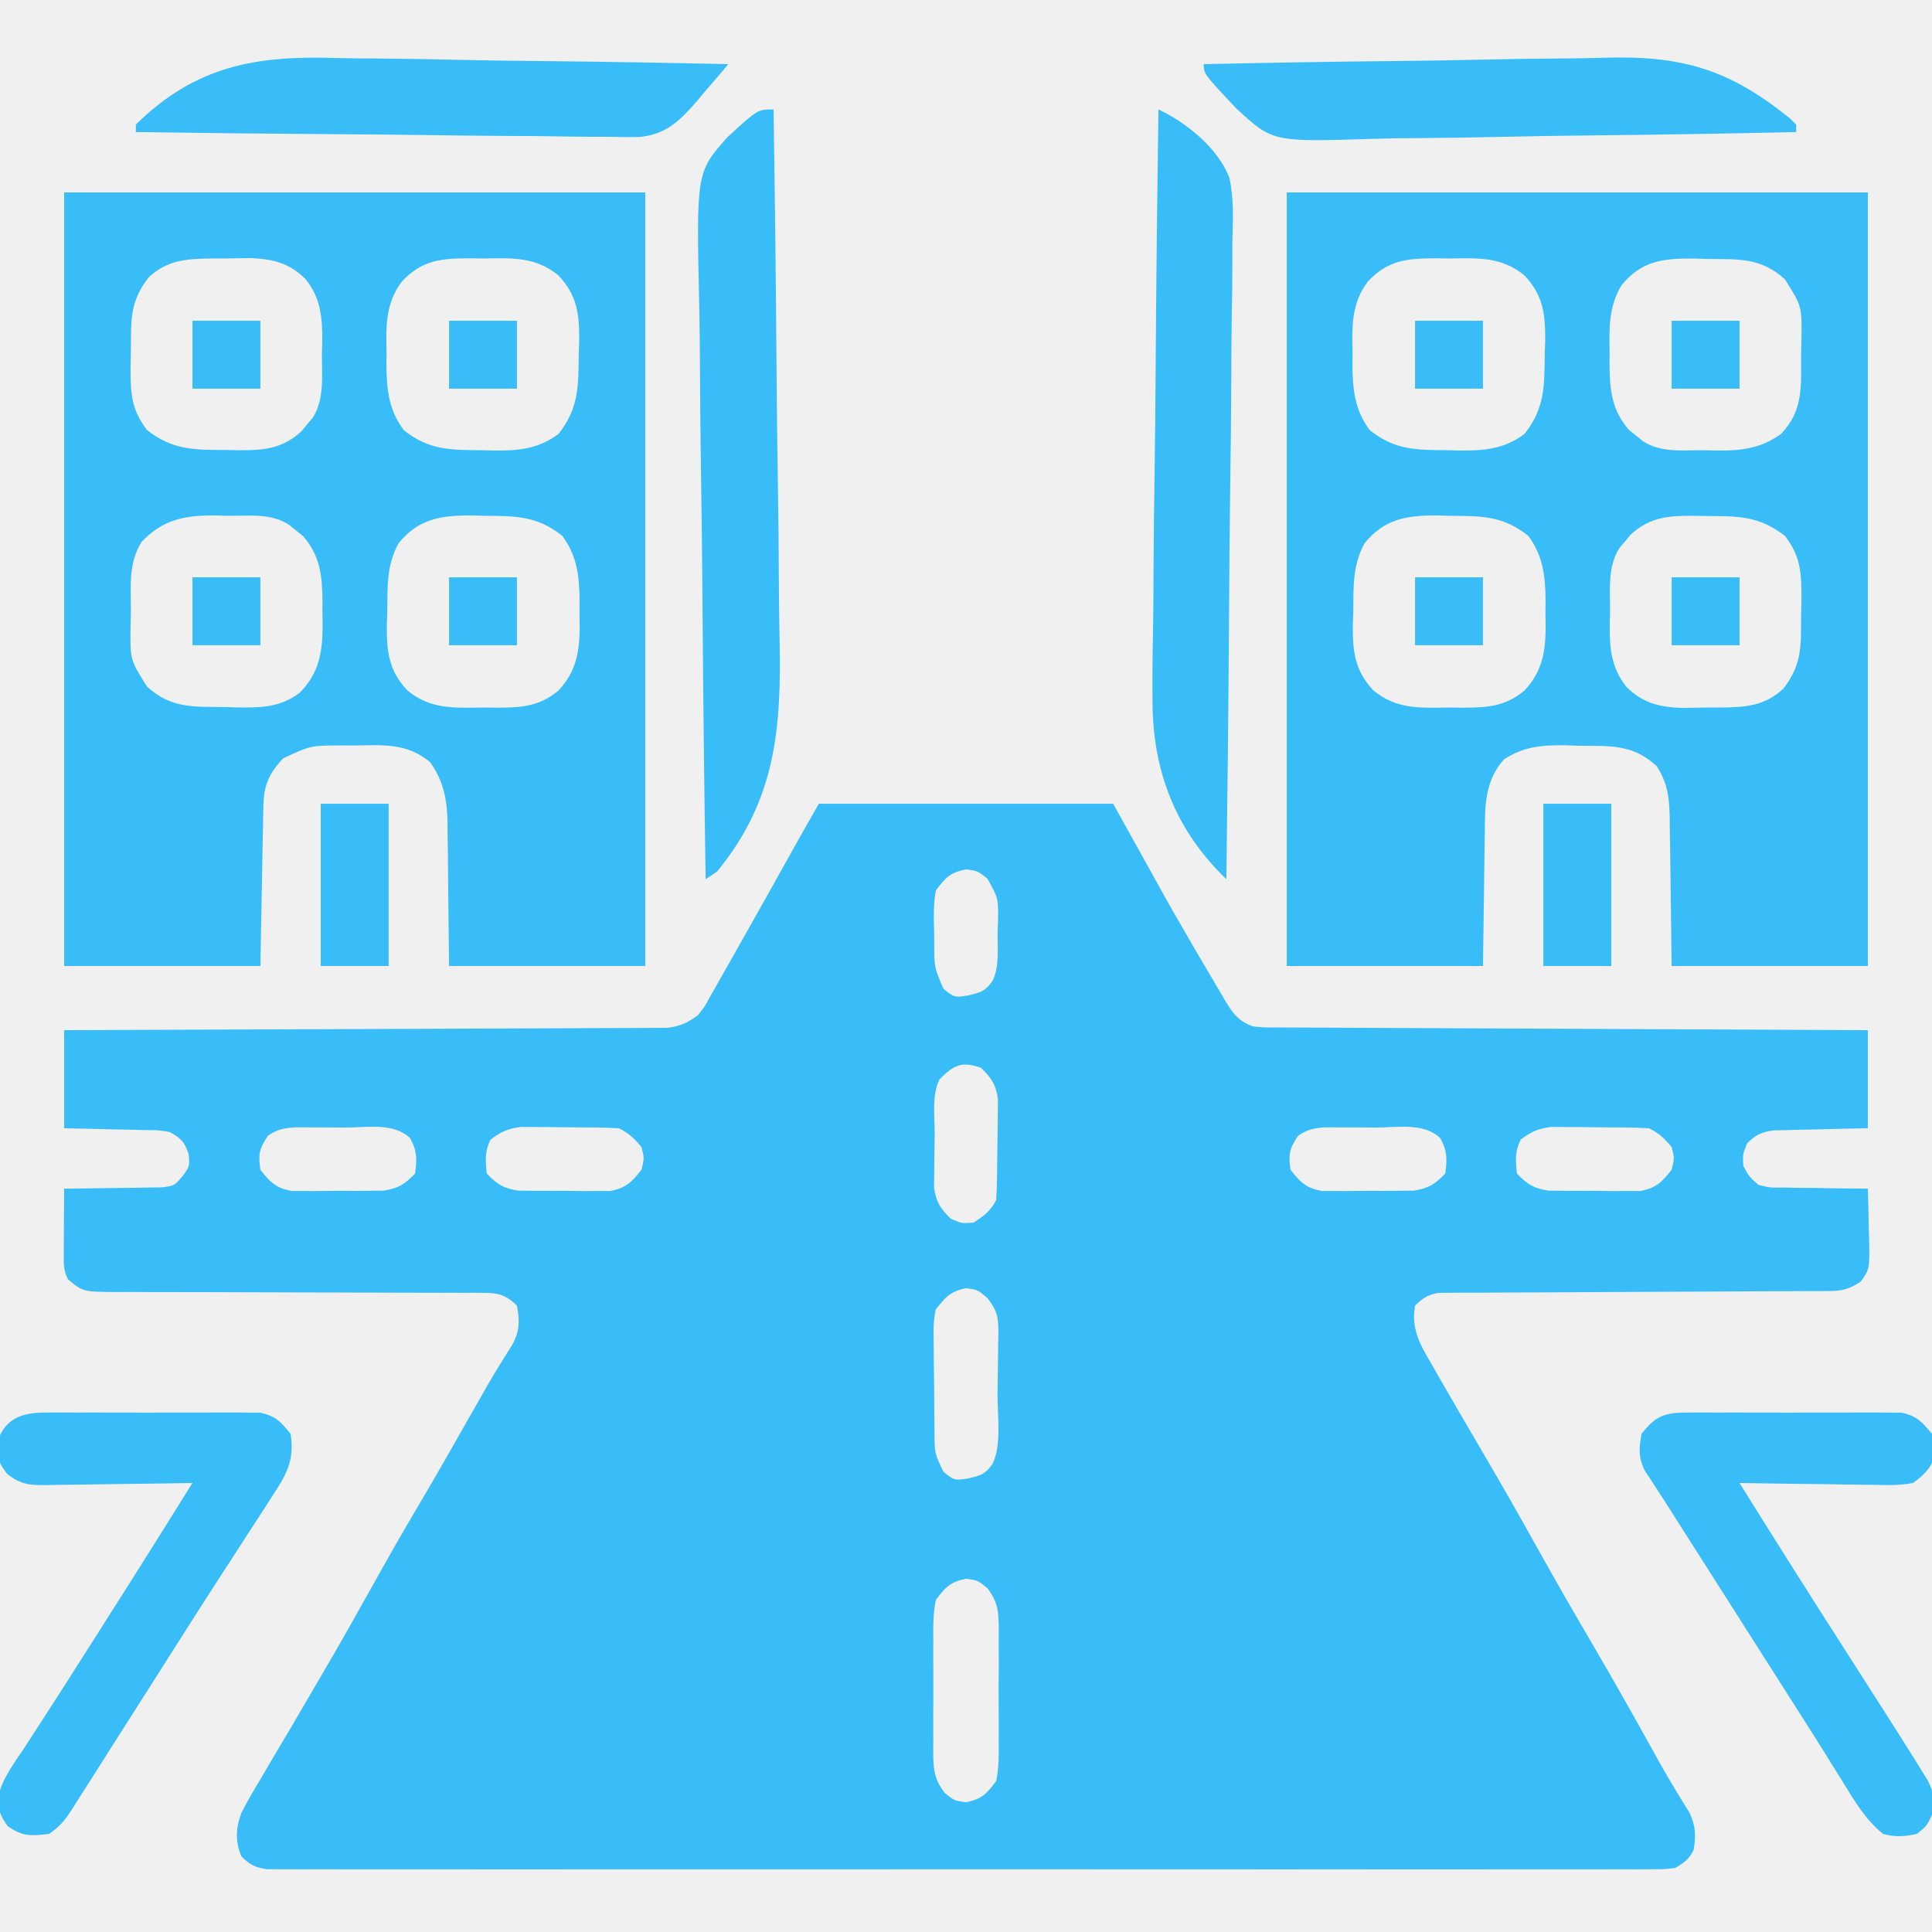
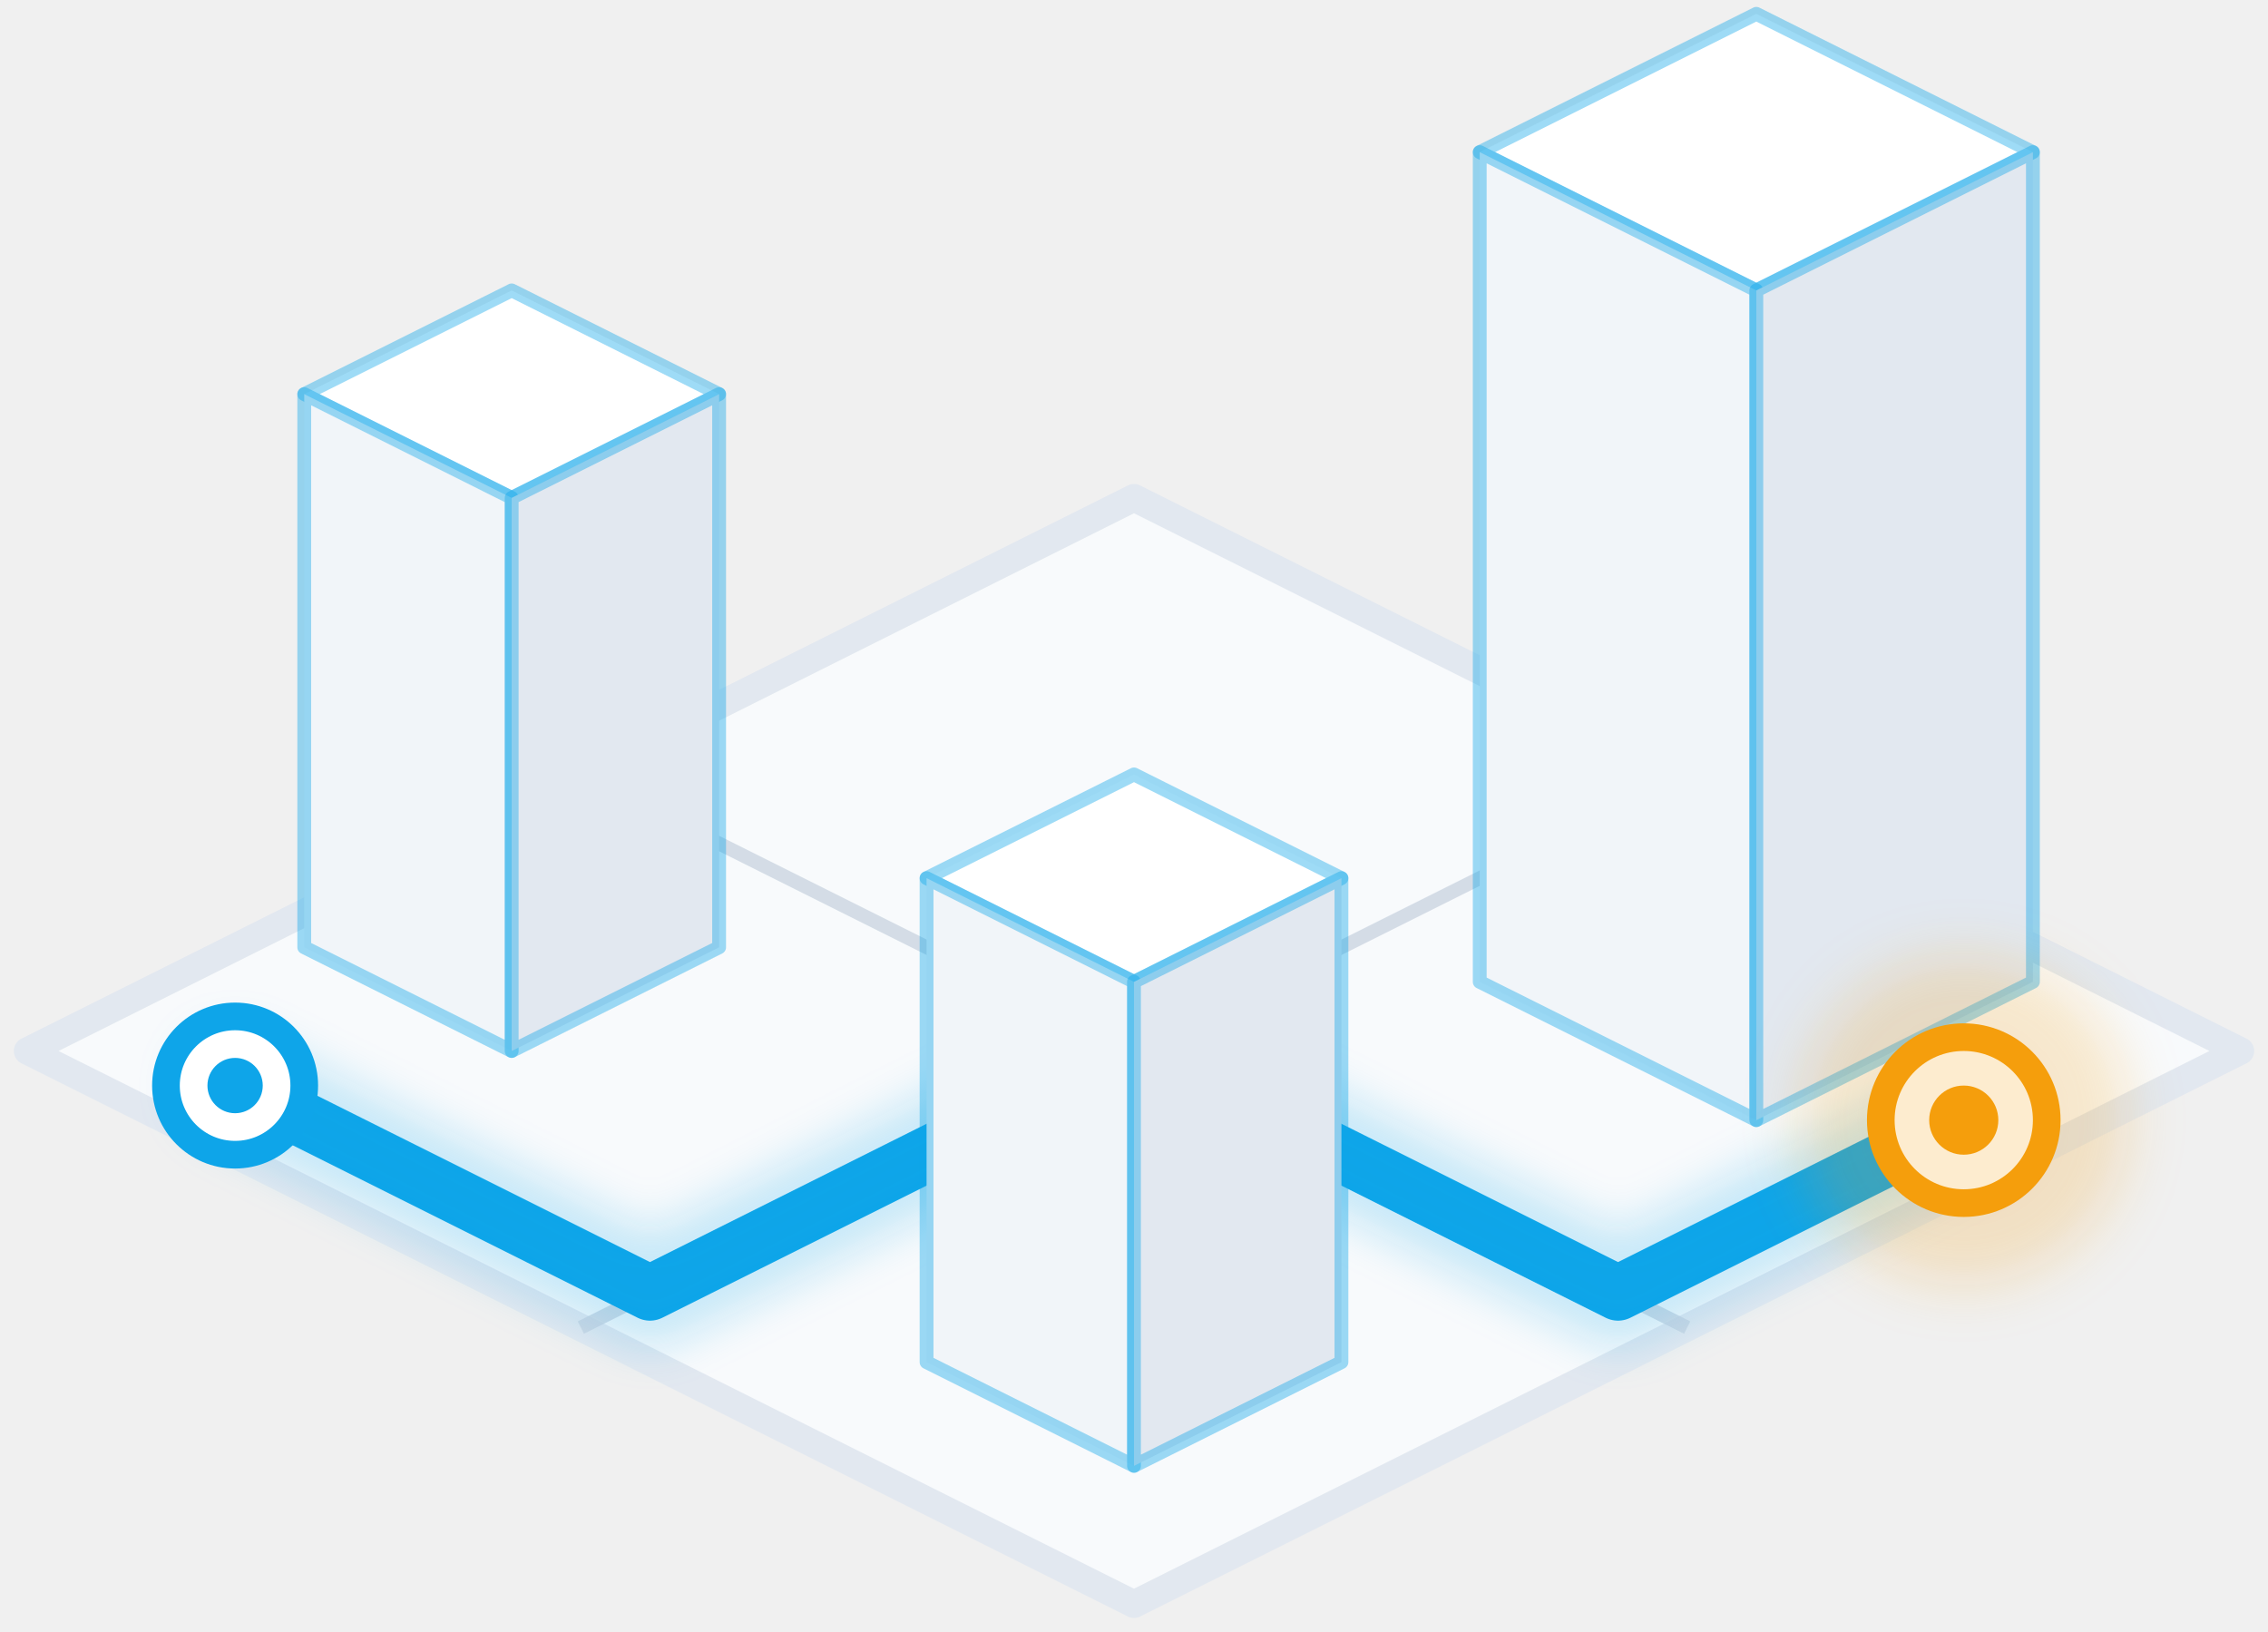
- <svg xmlns="http://www.w3.org/2000/svg" version="1.1" width="512" height="512" viewBox="0 0 512 512">
-   <path d="M0 0 C25.74 0 51.48 0 78 0 C85.425 13.365 85.425 13.365 93 27 C99.928 39.042 99.928 39.042 107 51 C107.376 51.635 107.752 52.269 108.139 52.923 C110.099 56.08 111.526 57.696 115 59 C118.133 59.311 118.133 59.311 121.669 59.278 C122.338 59.284 123.007 59.29 123.697 59.296 C125.937 59.313 128.177 59.316 130.417 59.319 C132.023 59.328 133.63 59.338 135.236 59.349 C139.598 59.377 143.959 59.392 148.32 59.405 C152.878 59.42 157.435 59.447 161.993 59.473 C170.624 59.52 179.255 59.556 187.885 59.589 C197.711 59.628 207.537 59.677 217.363 59.727 C237.575 59.831 257.788 59.92 278 60 C278 68.58 278 77.16 278 86 C276.025 86.037 274.05 86.075 272.016 86.113 C269.427 86.179 266.839 86.245 264.25 86.312 C262.948 86.335 261.646 86.358 260.305 86.381 C259.054 86.416 257.804 86.452 256.516 86.488 C255.364 86.514 254.211 86.541 253.024 86.568 C249.735 87.038 248.336 87.675 246 90 C244.829 92.86 244.829 92.86 245 96 C246.498 98.776 246.498 98.776 249 101 C252.175 101.777 252.175 101.777 255.734 101.707 C257.03 101.736 258.325 101.765 259.66 101.795 C261.023 101.801 262.387 101.807 263.75 101.812 C265.129 101.836 266.508 101.861 267.887 101.889 C271.258 101.948 274.628 101.984 278 102 C278.116 105.583 278.187 109.166 278.25 112.75 C278.284 113.766 278.317 114.782 278.352 115.828 C278.451 123.37 278.451 123.37 276.109 126.641 C272.995 128.648 271.286 129.126 267.61 129.138 C266.688 129.143 265.765 129.149 264.815 129.155 C263.292 129.156 263.292 129.156 261.739 129.158 C260.672 129.163 259.605 129.168 258.506 129.173 C256.184 129.184 253.862 129.192 251.539 129.199 C247.867 129.211 244.194 129.23 240.521 129.252 C230.077 129.314 219.633 129.368 209.189 129.401 C202.806 129.422 196.424 129.458 190.042 129.502 C187.606 129.516 185.169 129.525 182.733 129.528 C179.329 129.533 175.925 129.556 172.52 129.583 C171.509 129.58 170.498 129.577 169.456 129.574 C168.528 129.585 167.6 129.597 166.644 129.608 C165.436 129.613 165.436 129.613 164.205 129.618 C161.415 130.101 160.033 131.051 158 133 C156.895 139.414 159.495 143.599 162.625 148.938 C163.116 149.802 163.606 150.666 164.112 151.556 C165.724 154.381 167.359 157.192 169 160 C169.826 161.42 169.826 161.42 170.669 162.869 C172.971 166.824 175.278 170.776 177.594 174.722 C181.821 181.932 185.937 189.197 190 196.5 C195.131 205.72 200.392 214.855 205.735 223.954 C210.642 232.333 215.404 240.789 220.119 249.277 C220.656 250.243 221.193 251.208 221.746 252.203 C222.271 253.15 222.796 254.097 223.336 255.073 C224.512 257.141 225.723 259.189 226.959 261.222 C227.599 262.277 228.239 263.331 228.898 264.418 C229.487 265.367 230.075 266.316 230.681 267.294 C232.381 270.781 232.453 273.385 231.855 277.16 C230.673 279.704 229.406 280.554 227 282 C224.097 282.376 224.097 282.376 220.647 282.378 C218.674 282.389 218.674 282.389 216.661 282.401 C215.198 282.395 213.735 282.388 212.271 282.381 C210.72 282.384 209.168 282.389 207.617 282.395 C203.347 282.408 199.077 282.401 194.806 282.392 C190.204 282.385 185.601 282.396 180.998 282.404 C171.979 282.417 162.96 282.415 153.941 282.406 C146.612 282.399 139.284 282.398 131.956 282.401 C130.914 282.402 129.872 282.402 128.799 282.403 C126.682 282.404 124.566 282.405 122.45 282.406 C102.592 282.414 82.734 282.404 62.876 282.388 C45.826 282.375 28.776 282.377 11.727 282.391 C-8.059 282.407 -27.844 282.413 -47.63 282.404 C-49.739 282.403 -51.847 282.402 -53.956 282.401 C-54.993 282.401 -56.031 282.401 -57.1 282.4 C-64.422 282.397 -71.744 282.402 -79.066 282.409 C-87.985 282.417 -96.904 282.415 -105.824 282.399 C-110.377 282.391 -114.93 282.388 -119.484 282.398 C-123.649 282.407 -127.813 282.402 -131.978 282.386 C-133.488 282.383 -134.998 282.384 -136.508 282.392 C-138.554 282.401 -140.601 282.39 -142.647 282.378 C-143.785 282.377 -144.924 282.377 -146.097 282.376 C-149.32 281.959 -150.681 281.232 -153 279 C-154.753 275.046 -154.494 271.302 -152.98 267.312 C-151.412 264.273 -149.712 261.36 -147.938 258.438 C-147.301 257.348 -146.665 256.258 -146.01 255.135 C-144.026 251.744 -142.014 248.372 -140 245 C-138.233 241.985 -136.474 238.966 -134.716 235.946 C-133.568 233.975 -132.417 232.006 -131.262 230.039 C-126.998 222.764 -122.853 215.429 -118.75 208.062 C-114.578 200.573 -110.358 193.125 -105.977 185.756 C-101.114 177.555 -96.419 169.258 -91.708 160.969 C-90.731 159.254 -90.731 159.254 -89.734 157.504 C-89.106 156.4 -88.479 155.296 -87.832 154.159 C-85.672 150.434 -83.412 146.777 -81.101 143.144 C-79.223 139.488 -79.293 137.03 -80 133 C-82.794 130.288 -84.779 129.625 -88.623 129.621 C-89.547 129.613 -90.471 129.605 -91.423 129.597 C-92.429 129.603 -93.436 129.609 -94.472 129.615 C-96.071 129.607 -96.071 129.607 -97.701 129.599 C-100.015 129.589 -102.328 129.586 -104.642 129.589 C-108.302 129.594 -111.962 129.58 -115.623 129.561 C-123.394 129.524 -131.166 129.51 -138.938 129.5 C-147.939 129.488 -156.94 129.466 -165.941 129.42 C-169.549 129.406 -173.157 129.411 -176.765 129.415 C-178.976 129.406 -181.187 129.396 -183.398 129.385 C-184.905 129.394 -184.905 129.394 -186.442 129.403 C-195.052 129.327 -195.052 129.327 -199 126 C-200.252 123.495 -200.114 121.791 -200.098 118.992 C-200.094 118.006 -200.091 117.02 -200.088 116.004 C-200.08 114.971 -200.071 113.939 -200.062 112.875 C-200.058 111.835 -200.053 110.794 -200.049 109.723 C-200.037 107.148 -200.021 104.574 -200 102 C-198.714 101.994 -198.714 101.994 -197.401 101.988 C-194.21 101.961 -191.02 101.911 -187.83 101.847 C-186.45 101.824 -185.071 101.81 -183.692 101.804 C-181.706 101.795 -179.72 101.751 -177.734 101.707 C-176.54 101.691 -175.346 101.676 -174.116 101.659 C-170.831 101.253 -170.831 101.253 -168.579 98.651 C-166.733 96.067 -166.733 96.067 -167 92.875 C-168.179 89.487 -168.933 88.769 -172 87 C-175.092 86.497 -175.092 86.497 -178.516 86.488 C-180.391 86.435 -180.391 86.435 -182.305 86.381 C-183.607 86.358 -184.909 86.336 -186.25 86.312 C-187.567 86.278 -188.885 86.244 -190.242 86.209 C-193.494 86.126 -196.747 86.062 -200 86 C-200 77.42 -200 68.84 -200 60 C-197.969 59.994 -195.938 59.988 -193.846 59.982 C-174.731 59.926 -155.616 59.853 -136.501 59.764 C-126.674 59.719 -116.846 59.68 -107.018 59.654 C-98.453 59.631 -89.888 59.597 -81.323 59.551 C-76.787 59.527 -72.251 59.509 -67.716 59.502 C-63.447 59.496 -59.178 59.476 -54.909 59.446 C-53.342 59.437 -51.775 59.433 -50.208 59.435 C-48.068 59.437 -45.929 59.42 -43.789 59.399 C-41.993 59.392 -41.993 59.392 -40.161 59.385 C-36.675 58.96 -34.805 58.073 -32 56 C-30.299 53.86 -30.299 53.86 -28.941 51.336 C-28.397 50.39 -27.853 49.445 -27.292 48.47 C-26.722 47.449 -26.151 46.427 -25.562 45.375 C-24.66 43.793 -24.66 43.793 -23.739 42.18 C-21.812 38.794 -19.904 35.398 -18 32 C-16.704 29.699 -15.409 27.398 -14.113 25.098 C-11.235 19.975 -8.37 14.846 -5.517 9.709 C-3.698 6.461 -1.847 3.232 0 0 Z M31 23 C30.334 26.704 30.438 30.311 30.562 34.062 C30.568 35.056 30.574 36.049 30.58 37.072 C30.589 43.341 30.589 43.341 33 49 C35.886 51.356 35.886 51.356 39.5 50.812 C42.878 50.028 44.033 49.732 46 47 C47.931 43.138 47.315 38.437 47.375 34.188 C47.412 33.189 47.45 32.191 47.488 31.162 C47.581 25.072 47.581 25.072 44.664 19.84 C42.108 17.82 42.108 17.82 39 17.375 C34.794 18.251 33.566 19.542 31 23 Z M32 73 C29.859 77.281 30.732 82.941 30.705 87.694 C30.688 89.794 30.644 91.894 30.6 93.994 C30.589 95.336 30.581 96.678 30.574 98.02 C30.56 99.237 30.545 100.455 30.53 101.71 C31.089 105.626 32.21 107.245 35 110 C37.897 111.247 37.897 111.247 41 111 C43.747 109.23 45.531 107.937 47 105 C47.258 100.772 47.271 96.541 47.295 92.306 C47.312 90.206 47.356 88.106 47.4 86.006 C47.411 84.664 47.419 83.322 47.426 81.98 C47.44 80.763 47.455 79.545 47.47 78.29 C46.911 74.374 45.79 72.755 43 70 C37.877 68.147 35.762 69.238 32 73 Z M-146 88 C-148.345 91.518 -148.58 92.858 -148 97 C-145.379 100.341 -143.889 101.832 -139.666 102.631 C-138.425 102.63 -137.185 102.63 -135.906 102.629 C-134.903 102.633 -134.903 102.633 -133.879 102.636 C-132.47 102.635 -131.061 102.622 -129.653 102.597 C-127.506 102.563 -125.362 102.576 -123.215 102.596 C-121.841 102.589 -120.467 102.579 -119.094 102.566 C-117.853 102.556 -116.612 102.545 -115.334 102.533 C-111.417 101.907 -109.725 100.849 -107 98 C-106.459 94.216 -106.452 91.991 -108.312 88.625 C-112.669 84.43 -119.769 85.814 -125.397 85.815 C-127.427 85.813 -129.456 85.794 -131.486 85.775 C-132.768 85.773 -134.05 85.772 -135.371 85.77 C-137.133 85.763 -137.133 85.763 -138.931 85.757 C-141.925 85.994 -143.547 86.318 -146 88 Z M-87 89 C-88.564 92.129 -88.356 94.556 -88 98 C-85.283 100.862 -83.585 101.906 -79.666 102.533 C-78.425 102.544 -77.185 102.555 -75.906 102.566 C-75.237 102.573 -74.568 102.579 -73.879 102.585 C-72.47 102.592 -71.061 102.589 -69.653 102.576 C-67.505 102.563 -65.362 102.597 -63.215 102.635 C-61.841 102.636 -60.467 102.634 -59.094 102.629 C-57.853 102.63 -56.612 102.63 -55.334 102.631 C-51.112 101.832 -49.629 100.333 -47 97 C-46.25 93.957 -46.25 93.957 -47 91 C-48.867 88.697 -50.356 87.322 -53 86 C-57.086 85.766 -61.174 85.772 -65.266 85.76 C-67.295 85.75 -69.322 85.719 -71.35 85.688 C-72.633 85.682 -73.916 85.677 -75.238 85.672 C-76.414 85.663 -77.59 85.653 -78.802 85.644 C-82.32 86.036 -84.187 86.891 -87 89 Z M127 88 C124.655 91.518 124.42 92.858 125 97 C127.621 100.341 129.111 101.832 133.334 102.631 C134.575 102.63 135.815 102.63 137.094 102.629 C138.097 102.633 138.097 102.633 139.121 102.636 C140.53 102.635 141.939 102.622 143.347 102.597 C145.494 102.563 147.638 102.576 149.785 102.596 C151.159 102.589 152.533 102.579 153.906 102.566 C155.147 102.556 156.388 102.545 157.666 102.533 C161.583 101.907 163.275 100.849 166 98 C166.541 94.216 166.548 91.991 164.688 88.625 C160.331 84.43 153.231 85.814 147.603 85.815 C145.573 85.813 143.544 85.794 141.514 85.775 C140.232 85.773 138.95 85.772 137.629 85.77 C135.867 85.763 135.867 85.763 134.069 85.757 C131.075 85.994 129.453 86.318 127 88 Z M186 89 C184.436 92.129 184.644 94.556 185 98 C187.717 100.862 189.415 101.906 193.334 102.533 C194.575 102.544 195.815 102.555 197.094 102.566 C197.763 102.573 198.432 102.579 199.121 102.585 C200.53 102.592 201.939 102.589 203.347 102.576 C205.495 102.563 207.638 102.597 209.785 102.635 C211.159 102.636 212.533 102.634 213.906 102.629 C215.147 102.63 216.388 102.63 217.666 102.631 C221.888 101.832 223.371 100.333 226 97 C226.75 93.957 226.75 93.957 226 91 C224.133 88.697 222.644 87.322 220 86 C215.914 85.766 211.826 85.772 207.734 85.76 C205.705 85.75 203.678 85.719 201.65 85.688 C200.367 85.682 199.084 85.677 197.762 85.672 C196.586 85.663 195.41 85.653 194.198 85.644 C190.68 86.036 188.813 86.891 186 89 Z M31 134 C30.309 136.97 30.369 139.842 30.441 142.879 C30.444 143.728 30.446 144.577 30.448 145.452 C30.458 147.241 30.48 149.031 30.513 150.82 C30.562 153.557 30.574 156.292 30.58 159.029 C30.594 160.771 30.61 162.512 30.629 164.254 C30.634 165.071 30.64 165.887 30.645 166.729 C30.696 172.2 30.696 172.2 33 177 C35.886 179.356 35.886 179.356 39.5 178.812 C42.878 178.028 44.033 177.732 46 175 C48.52 169.96 47.313 162.071 47.35 156.461 C47.367 154.617 47.394 152.773 47.432 150.93 C47.487 148.269 47.509 145.61 47.523 142.949 C47.546 142.128 47.569 141.307 47.592 140.461 C47.576 136.154 47.386 134.498 44.655 130.98 C42.131 128.807 42.131 128.807 39 128.375 C34.875 129.234 33.58 130.685 31 134 Z M31 211 C30.256 214.603 30.299 218.144 30.336 221.812 C30.331 222.859 30.326 223.905 30.321 224.984 C30.318 227.193 30.327 229.402 30.348 231.61 C30.375 234.989 30.348 238.364 30.316 241.742 C30.32 243.891 30.326 246.039 30.336 248.188 C30.326 249.196 30.316 250.204 30.305 251.243 C30.384 255.971 30.449 258.266 33.354 262.137 C35.89 264.184 35.89 264.184 39 264.625 C43.195 263.751 44.424 262.432 47 259 C47.744 255.397 47.701 251.856 47.664 248.188 C47.671 246.618 47.671 246.618 47.679 245.016 C47.682 242.807 47.673 240.598 47.652 238.39 C47.625 235.011 47.652 231.636 47.684 228.258 C47.68 226.109 47.674 223.961 47.664 221.812 C47.679 220.3 47.679 220.3 47.695 218.757 C47.616 214.029 47.551 211.734 44.646 207.863 C42.11 205.816 42.11 205.816 39 205.375 C34.805 206.249 33.576 207.568 31 211 Z " fill="#38BDF8" transform="translate(217,213)" />
-   <path d="M0 0 C50.82 0 101.64 0 154 0 C154 67.65 154 135.3 154 205 C136.84 205 119.68 205 102 205 C101.688 181.875 101.688 181.875 101.612 174.605 C101.58 172.692 101.546 170.78 101.512 168.867 C101.505 167.883 101.499 166.899 101.493 165.885 C101.381 160.525 101.039 156.612 98 152 C91.636 146.113 85.576 146.724 77.312 146.625 C76.153 146.588 74.993 146.55 73.799 146.512 C67.535 146.448 62.894 146.801 57.575 150.236 C52.468 155.957 52.536 162.471 52.488 169.746 C52.472 170.643 52.455 171.541 52.438 172.465 C52.38 175.789 52.348 179.113 52.312 182.438 C52.209 189.883 52.106 197.329 52 205 C34.84 205 17.68 205 0 205 C0 137.35 0 69.7 0 0 Z M21.492 23.605 C17.119 29.448 17.283 35.443 17.438 42.5 C17.427 43.589 17.416 44.679 17.404 45.801 C17.463 52.276 18.043 57.691 22 63 C28.738 68.363 34.426 68.239 42.688 68.312 C44.284 68.356 44.284 68.356 45.912 68.4 C52.405 68.453 57.675 67.982 63 64 C68.453 57.149 68.27 51.222 68.375 42.812 C68.412 41.701 68.45 40.589 68.488 39.443 C68.564 32.374 67.994 27.259 63 22 C56.894 16.975 50.665 17.397 43 17.5 C41.85 17.485 40.7 17.469 39.516 17.453 C31.924 17.488 26.887 17.861 21.492 23.605 Z M88.646 24.705 C85.304 30.338 85.435 36.178 85.562 42.562 C85.555 43.565 85.548 44.567 85.541 45.6 C85.599 52.35 86.107 57.7 90.719 62.961 C91.307 63.428 91.894 63.894 92.5 64.375 C93.382 65.098 93.382 65.098 94.281 65.836 C99.103 69.101 105.107 68.263 110.688 68.312 C112.284 68.356 112.284 68.356 113.912 68.4 C120.476 68.453 125.568 67.892 131 64 C137.09 57.597 136.247 51.071 136.312 42.688 C136.342 41.464 136.371 40.24 136.4 38.979 C136.527 30.159 136.527 30.159 132 23 C125.542 17.172 119.642 17.725 111.312 17.625 C110.153 17.588 108.993 17.55 107.799 17.512 C99.756 17.429 93.848 18.156 88.646 24.705 Z M20.562 93.062 C17.386 99.034 17.708 104.559 17.625 111.188 C17.588 112.299 17.55 113.411 17.512 114.557 C17.436 121.626 18.006 126.741 23 132 C29.106 137.025 35.335 136.603 43 136.5 C44.15 136.515 45.3 136.531 46.484 136.547 C53.171 136.516 57.757 136.315 63 132 C68.709 125.921 68.738 119.502 68.562 111.5 C68.579 109.866 68.579 109.866 68.596 108.199 C68.537 101.724 67.957 96.309 64 91 C57.262 85.637 51.574 85.761 43.312 85.688 C41.716 85.644 41.716 85.644 40.088 85.6 C31.928 85.534 25.818 86.46 20.562 93.062 Z M91.137 90.684 C90.658 91.262 90.18 91.841 89.688 92.438 C88.951 93.302 88.951 93.302 88.199 94.184 C84.929 99.136 85.741 105.554 85.688 111.25 C85.658 112.262 85.629 113.274 85.6 114.316 C85.546 120.672 85.922 125.906 90 131 C94.226 135.217 98.379 136.299 104.258 136.594 C106.547 136.588 108.836 136.557 111.125 136.5 C112.279 136.503 113.432 136.505 114.621 136.508 C121.295 136.431 126.543 136.228 131.645 131.465 C136.728 124.817 136.248 120.049 136.312 111.812 C136.342 110.592 136.371 109.372 136.4 108.115 C136.449 101.196 136.32 96.539 132 91 C125.12 85.664 119.562 85.79 111.188 85.75 C110.107 85.729 109.026 85.709 107.912 85.688 C101.154 85.654 96.352 85.971 91.137 90.684 Z " fill="#38BDF8" transform="translate(341,51)" />
-   <path d="M0 0 C50.82 0 101.64 0 154 0 C154 67.65 154 135.3 154 205 C136.84 205 119.68 205 102 205 C101.75 182.5 101.75 182.5 101.702 175.443 C101.673 173.577 101.642 171.71 101.609 169.844 C101.608 168.415 101.608 168.415 101.606 166.958 C101.477 160.872 100.571 156.044 97 151 C90.949 145.899 84.579 146.43 76.938 146.562 C75.779 146.555 74.621 146.548 73.428 146.541 C65.275 146.574 65.275 146.574 58 150 C54.222 154.084 52.898 157.15 52.795 162.655 C52.774 163.609 52.754 164.563 52.734 165.546 C52.717 166.545 52.701 167.544 52.684 168.574 C52.665 169.495 52.646 170.416 52.627 171.365 C52.559 174.806 52.499 178.247 52.438 181.688 C52.293 189.381 52.149 197.074 52 205 C34.84 205 17.68 205 0 205 C0 137.35 0 69.7 0 0 Z M22.355 22.535 C17.272 29.183 17.752 33.951 17.688 42.188 C17.658 43.408 17.629 44.628 17.6 45.885 C17.551 52.804 17.68 57.461 22 63 C28.88 68.336 34.438 68.21 42.812 68.25 C44.434 68.281 44.434 68.281 46.088 68.312 C52.846 68.346 57.648 68.029 62.863 63.316 C63.581 62.448 63.581 62.448 64.312 61.562 C64.804 60.986 65.295 60.41 65.801 59.816 C69.071 54.864 68.259 48.446 68.312 42.75 C68.342 41.738 68.371 40.726 68.4 39.684 C68.454 33.328 68.078 28.094 64 23 C59.774 18.783 55.621 17.701 49.742 17.406 C47.453 17.412 45.164 17.443 42.875 17.5 C41.721 17.497 40.568 17.495 39.379 17.492 C32.705 17.569 27.457 17.772 22.355 22.535 Z M89.492 23.605 C85.119 29.448 85.283 35.443 85.438 42.5 C85.427 43.589 85.416 44.679 85.404 45.801 C85.463 52.276 86.043 57.691 90 63 C96.738 68.363 102.426 68.239 110.688 68.312 C112.284 68.356 112.284 68.356 113.912 68.4 C120.405 68.453 125.675 67.982 131 64 C136.453 57.149 136.27 51.222 136.375 42.812 C136.412 41.701 136.45 40.589 136.488 39.443 C136.564 32.374 135.994 27.259 131 22 C124.894 16.975 118.665 17.397 111 17.5 C109.85 17.485 108.7 17.469 107.516 17.453 C99.924 17.488 94.887 17.861 89.492 23.605 Z M20.562 92.562 C16.885 98.3 17.739 104.722 17.688 111.312 C17.658 112.536 17.629 113.76 17.6 115.021 C17.473 123.841 17.473 123.841 22 131 C28.458 136.828 34.358 136.275 42.688 136.375 C43.847 136.412 45.007 136.45 46.201 136.488 C52.397 136.552 57.355 136.414 62.423 132.586 C67.662 127.317 68.493 121.696 68.498 114.463 C68.468 112.965 68.468 112.965 68.438 111.438 C68.445 110.435 68.452 109.433 68.459 108.4 C68.401 101.65 67.893 96.3 63.281 91.039 C62.4 90.339 62.4 90.339 61.5 89.625 C60.618 88.902 60.618 88.902 59.719 88.164 C54.897 84.899 48.893 85.737 43.312 85.688 C41.716 85.644 41.716 85.644 40.088 85.6 C32.054 85.535 26.222 86.613 20.562 92.562 Z M88.562 93.062 C85.386 99.034 85.708 104.559 85.625 111.188 C85.588 112.299 85.55 113.411 85.512 114.557 C85.436 121.626 86.006 126.741 91 132 C97.106 137.025 103.335 136.603 111 136.5 C112.15 136.515 113.3 136.531 114.484 136.547 C121.171 136.516 125.757 136.315 131 132 C136.709 125.921 136.738 119.502 136.562 111.5 C136.579 109.866 136.579 109.866 136.596 108.199 C136.537 101.724 135.957 96.309 132 91 C125.262 85.637 119.574 85.761 111.312 85.688 C109.716 85.644 109.716 85.644 108.088 85.6 C99.928 85.534 93.818 86.46 88.562 93.062 Z " fill="#38BDF8" transform="translate(17,51)" />
-   <path d="M0 0 C0.646 -0.009 1.292 -0.018 1.958 -0.027 C4.083 -0.048 6.205 -0.034 8.33 -0.017 C9.813 -0.02 11.296 -0.025 12.779 -0.032 C15.883 -0.039 18.986 -0.028 22.089 -0.005 C26.061 0.024 30.031 0.007 34.003 -0.023 C37.064 -0.041 40.124 -0.035 43.185 -0.022 C44.649 -0.019 46.113 -0.023 47.577 -0.035 C49.627 -0.047 51.673 -0.028 53.723 0 C54.887 0.004 56.051 0.008 57.25 0.012 C61.32 0.843 62.821 2.421 65.361 5.647 C66.478 12.538 64.303 16.434 60.549 22.084 C60.05 22.866 59.552 23.647 59.038 24.453 C57.496 26.862 55.93 29.255 54.361 31.647 C53.464 33.038 52.568 34.43 51.674 35.823 C49.891 38.594 48.098 41.359 46.299 44.12 C43.014 49.169 39.78 54.25 36.549 59.334 C35.669 60.719 35.669 60.719 34.771 62.131 C32.967 64.969 31.164 67.808 29.361 70.647 C25.253 77.117 21.14 83.584 17.018 90.046 C15.387 92.606 13.765 95.171 12.143 97.737 C11.153 99.29 10.164 100.844 9.174 102.397 C8.728 103.106 8.283 103.816 7.823 104.547 C5.854 107.621 4.439 109.595 1.361 111.647 C-3.544 112.201 -5.538 112.403 -9.639 109.584 C-11.587 106.723 -12.229 105.212 -12.116 101.786 C-11.018 96.864 -7.755 92.734 -5.014 88.584 C-4.337 87.532 -3.659 86.479 -2.962 85.394 C-1.554 83.208 -0.141 81.026 1.279 78.848 C3.821 74.941 6.32 71.007 8.815 67.07 C10.543 64.344 12.277 61.622 14.014 58.901 C17.225 53.865 20.422 48.821 23.611 43.772 C24.046 43.084 24.481 42.397 24.928 41.689 C29.767 34.025 34.561 26.334 39.361 18.647 C38.796 18.658 38.231 18.669 37.649 18.681 C31.76 18.791 25.872 18.867 19.983 18.922 C17.786 18.947 15.589 18.981 13.392 19.024 C10.232 19.085 7.073 19.113 3.912 19.135 C2.932 19.161 1.951 19.187 0.941 19.213 C-3.783 19.215 -5.913 19.206 -9.757 16.245 C-11.568 13.744 -12.325 12.675 -12.264 9.647 C-12.277 9.008 -12.289 8.368 -12.303 7.709 C-10.349 1.641 -5.877 0.02 0 0 Z " fill="#38BDF8" transform="translate(11.63867,374.353)" />
-   <path d="M0 0 C0.646 -0.009 1.292 -0.018 1.958 -0.027 C4.083 -0.048 6.205 -0.034 8.33 -0.017 C9.813 -0.02 11.296 -0.025 12.779 -0.032 C15.883 -0.039 18.986 -0.028 22.089 -0.005 C26.061 0.024 30.031 0.007 34.003 -0.023 C37.064 -0.041 40.124 -0.035 43.185 -0.022 C44.649 -0.019 46.113 -0.023 47.577 -0.035 C49.627 -0.047 51.673 -0.028 53.723 0 C54.887 0.004 56.051 0.008 57.25 0.012 C61.282 0.835 62.786 2.512 65.361 5.647 C66.025 7.709 66.025 7.709 65.986 9.647 C66.006 10.606 66.006 10.606 66.025 11.584 C64.911 15.046 63.239 16.43 60.361 18.647 C56.839 19.34 53.389 19.229 49.811 19.135 C48.797 19.128 47.783 19.121 46.738 19.114 C43.508 19.086 40.279 19.023 37.049 18.959 C34.855 18.934 32.662 18.912 30.469 18.891 C25.099 18.836 19.73 18.752 14.361 18.647 C23.927 34.033 33.612 49.334 43.396 64.582 C46.6 69.578 49.795 74.58 52.986 79.584 C53.542 80.453 54.098 81.322 54.67 82.218 C56.244 84.688 57.806 87.165 59.361 89.647 C59.925 90.543 60.488 91.438 61.069 92.361 C61.614 93.244 62.159 94.128 62.721 95.038 C63.459 96.227 63.459 96.227 64.212 97.441 C65.921 100.72 66.068 103.045 65.361 106.647 C63.924 109.584 63.924 109.584 61.361 111.647 C58.214 112.369 55.473 112.539 52.361 111.647 C47.797 107.892 44.968 103.189 41.924 98.209 C40.861 96.498 39.797 94.787 38.732 93.077 C38.181 92.186 37.629 91.295 37.06 90.376 C34.237 85.84 31.36 81.339 28.486 76.834 C27.301 74.974 26.116 73.113 24.932 71.252 C24.342 70.326 23.752 69.4 23.144 68.445 C19.638 62.941 16.135 57.434 12.632 51.928 C9.604 47.17 6.575 42.412 3.545 37.655 C2.918 36.67 2.291 35.685 1.645 34.67 C0.452 32.798 -0.741 30.925 -1.934 29.053 C-3.005 27.37 -4.075 25.685 -5.142 23.999 C-6.125 22.454 -7.12 20.916 -8.128 19.387 C-8.581 18.69 -9.035 17.994 -9.502 17.276 C-9.901 16.673 -10.299 16.071 -10.71 15.45 C-12.508 11.958 -12.272 9.513 -11.639 5.647 C-8.051 1.091 -5.743 0.02 0 0 Z " fill="#38BDF8" transform="translate(446.6387,374.353)" />
-   <path d="M0 0 C7.413 3.474 15.841 10.307 18.805 18.123 C20.007 23.651 19.759 29.226 19.589 34.847 C19.585 36.701 19.588 38.556 19.596 40.41 C19.6 45.403 19.518 50.391 19.42 55.382 C19.331 60.614 19.324 65.845 19.307 71.077 C19.264 80.966 19.149 90.852 19.008 100.74 C18.851 112.005 18.775 123.27 18.705 134.535 C18.559 157.691 18.313 180.845 18 204 C4.941 191.408 -1.102 176.447 -1.553 158.644 C-1.655 151.468 -1.574 144.302 -1.42 137.128 C-1.331 132.29 -1.324 127.452 -1.307 122.614 C-1.264 113.494 -1.15 104.376 -1.008 95.258 C-0.851 84.858 -0.775 74.459 -0.705 64.059 C-0.559 42.705 -0.314 21.353 0 0 Z " fill="#38BDF8" transform="translate(307,29)" />
-   <path d="M0 0 C0.352 22.35 0.616 44.7 0.777 67.053 C0.854 77.434 0.959 87.814 1.132 98.195 C1.282 107.256 1.378 116.316 1.411 125.379 C1.431 130.166 1.475 134.95 1.586 139.736 C2.117 163.591 0.788 182.839 -15 202 C-16.485 202.99 -16.485 202.99 -18 204 C-18.375 179.765 -18.656 155.53 -18.829 131.293 C-18.911 120.037 -19.023 108.784 -19.207 97.529 C-19.367 87.714 -19.47 77.9 -19.505 68.084 C-19.526 62.89 -19.575 57.701 -19.692 52.509 C-20.47 16.665 -20.47 16.665 -12.264 7.391 C-4.235 0 -4.235 0 0 0 Z " fill="#38BDF8" transform="translate(205,29)" />
-   <path d="M0 0 C16.926 -0.376 33.85 -0.657 50.78 -0.829 C58.643 -0.911 66.504 -1.022 74.366 -1.207 C81.231 -1.368 88.094 -1.47 94.96 -1.505 C98.587 -1.526 102.207 -1.573 105.831 -1.692 C126.672 -2.347 139.137 1.29 155.296 14.329 C155.858 14.88 156.421 15.432 157 16 C157 16.66 157 17.32 157 18 C139.041 18.399 121.082 18.698 103.12 18.881 C94.777 18.968 86.438 19.087 78.097 19.282 C70.819 19.453 63.544 19.562 56.264 19.6 C52.415 19.622 48.572 19.672 44.725 19.797 C18.278 20.625 18.278 20.625 8.735 11.85 C0 2.576 0 2.576 0 0 Z " fill="#38BDF8" transform="translate(319,17)" />
-   <path d="M0 0 C3.663 0.102 7.326 0.11 10.99 0.128 C17.887 0.178 24.779 0.308 31.674 0.47 C39.541 0.651 47.408 0.737 55.277 0.817 C71.423 0.983 87.566 1.263 103.71 1.622 C102.402 3.213 101.082 4.793 99.721 6.338 C98.234 8.028 96.785 9.751 95.358 11.492 C90.778 16.675 87.289 20.235 80.072 20.945 C77.585 20.977 75.096 20.949 72.61 20.871 C71.229 20.868 69.848 20.87 68.467 20.876 C64.751 20.879 61.039 20.815 57.325 20.738 C53.43 20.668 49.536 20.662 45.641 20.649 C38.281 20.615 30.923 20.525 23.564 20.415 C15.18 20.291 6.795 20.231 -1.59 20.176 C-18.824 20.061 -36.057 19.868 -53.29 19.622 C-53.29 18.962 -53.29 18.302 -53.29 17.622 C-37.403 2.045 -21.517 -0.704 0 0 Z " fill="#38BDF8" transform="translate(89.29002,15.3777)" />
-   <path d="M0 0 C5.94 0 11.88 0 18 0 C18 14.19 18 28.38 18 43 C12.06 43 6.12 43 0 43 C0 28.81 0 14.62 0 0 Z " fill="#38BDF8" transform="translate(409,213)" />
-   <path d="M0 0 C5.94 0 11.88 0 18 0 C18 14.19 18 28.38 18 43 C12.06 43 6.12 43 0 43 C0 28.81 0 14.62 0 0 Z " fill="#38BDF8" transform="translate(85,213)" />
-   <path d="M0 0 C5.94 0 11.88 0 18 0 C18 5.94 18 11.88 18 18 C12.06 18 6.12 18 0 18 C0 12.06 0 6.12 0 0 Z " fill="#38BDF8" transform="translate(443,153)" />
-   <path d="M0 0 C5.94 0 11.88 0 18 0 C18 5.94 18 11.88 18 18 C12.06 18 6.12 18 0 18 C0 12.06 0 6.12 0 0 Z " fill="#38BDF8" transform="translate(375,153)" />
-   <path d="M0 0 C5.94 0 11.88 0 18 0 C18 5.94 18 11.88 18 18 C12.06 18 6.12 18 0 18 C0 12.06 0 6.12 0 0 Z " fill="#38BDF8" transform="translate(119,153)" />
-   <path d="M0 0 C5.94 0 11.88 0 18 0 C18 5.94 18 11.88 18 18 C12.06 18 6.12 18 0 18 C0 12.06 0 6.12 0 0 Z " fill="#38BDF8" transform="translate(51,153)" />
-   <path d="M0 0 C5.94 0 11.88 0 18 0 C18 5.94 18 11.88 18 18 C12.06 18 6.12 18 0 18 C0 12.06 0 6.12 0 0 Z " fill="#38BDF8" transform="translate(443,85)" />
-   <path d="M0 0 C5.94 0 11.88 0 18 0 C18 5.94 18 11.88 18 18 C12.06 18 6.12 18 0 18 C0 12.06 0 6.12 0 0 Z " fill="#38BDF8" transform="translate(375,85)" />
-   <path d="M0 0 C5.94 0 11.88 0 18 0 C18 5.94 18 11.88 18 18 C12.06 18 6.12 18 0 18 C0 12.06 0 6.12 0 0 Z " fill="#38BDF8" transform="translate(119,85)" />
-   <path d="M0 0 C5.94 0 11.88 0 18 0 C18 5.94 18 11.88 18 18 C12.06 18 6.12 18 0 18 C0 12.06 0 6.12 0 0 Z " fill="#38BDF8" transform="translate(51,85)" />
+ <svg xmlns="http://www.w3.org/2000/svg" width="100%" height="100%" viewBox="92 108 328 236" fill="none">
+   <path d="M 256 180 L 416 260 L 256 340 L 96 260 Z" fill="#f8fafc" stroke="#e2e8f0" stroke-width="4" stroke-linejoin="round" />
+   <path d="M 176 220 L 336 300 M 336 220 L 176 300" stroke="#cbd5e1" stroke-width="2" opacity="0.8" />
+   <g stroke="#0ea5e9" stroke-width="2" stroke-opacity="0.4" stroke-linejoin="round">
+     <path d="M 166 150 L 196 165 L 166 180 L 136 165 Z" fill="#ffffff" />
+     <path d="M 136 165 L 136 245 L 166 260 L 166 180 Z" fill="#f1f5f9" />
+     <path d="M 166 180 L 166 260 L 196 245 L 196 165 Z" fill="#e2e8f0" />
+   </g>
+   <g stroke="#0ea5e9" stroke-width="2" stroke-opacity="0.4" stroke-linejoin="round">
+     <path d="M 346 110 L 386 130 L 346 150 L 306 130 Z" fill="#ffffff" />
+     <path d="M 306 130 L 306 250 L 346 270 L 346 150 Z" fill="#f1f5f9" />
+     <path d="M 346 150 L 346 270 L 386 250 L 386 130 Z" fill="#e2e8f0" />
+   </g>
+   <path d="M 126 265 L 186 295 L 256 260 L 326 295 L 376 270" stroke="#0ea5e9" stroke-width="8" stroke-linecap="round" stroke-linejoin="round" />
+   <path d="M 126 265 L 186 295 L 256 260 L 326 295 L 376 270" stroke="#0ea5e9" stroke-width="16" stroke-linecap="round" stroke-linejoin="round" opacity="0.2" filter="blur(3px)" />
+   <circle cx="126" cy="265" r="10" fill="#ffffff" stroke="#0ea5e9" stroke-width="4" />
+   <circle cx="126" cy="265" r="4" fill="#0ea5e9" />
+   <circle cx="376" cy="270" r="12" fill="#ffffff" stroke="#f59e0b" stroke-width="4" />
+   <circle cx="376" cy="270" r="5" fill="#f59e0b" />
+   <circle cx="376" cy="270" r="24" fill="#f59e0b" opacity="0.2" filter="blur(4px)" />
+   <g stroke="#0ea5e9" stroke-width="2" stroke-opacity="0.4" stroke-linejoin="round">
+     <path d="M 256 220 L 286 235 L 256 250 L 226 235 Z" fill="#ffffff" />
+     <path d="M 226 235 L 226 305 L 256 320 L 256 250 Z" fill="#f1f5f9" />
+     <path d="M 256 250 L 256 320 L 286 305 L 286 235 Z" fill="#e2e8f0" />
+   </g>
</svg>
